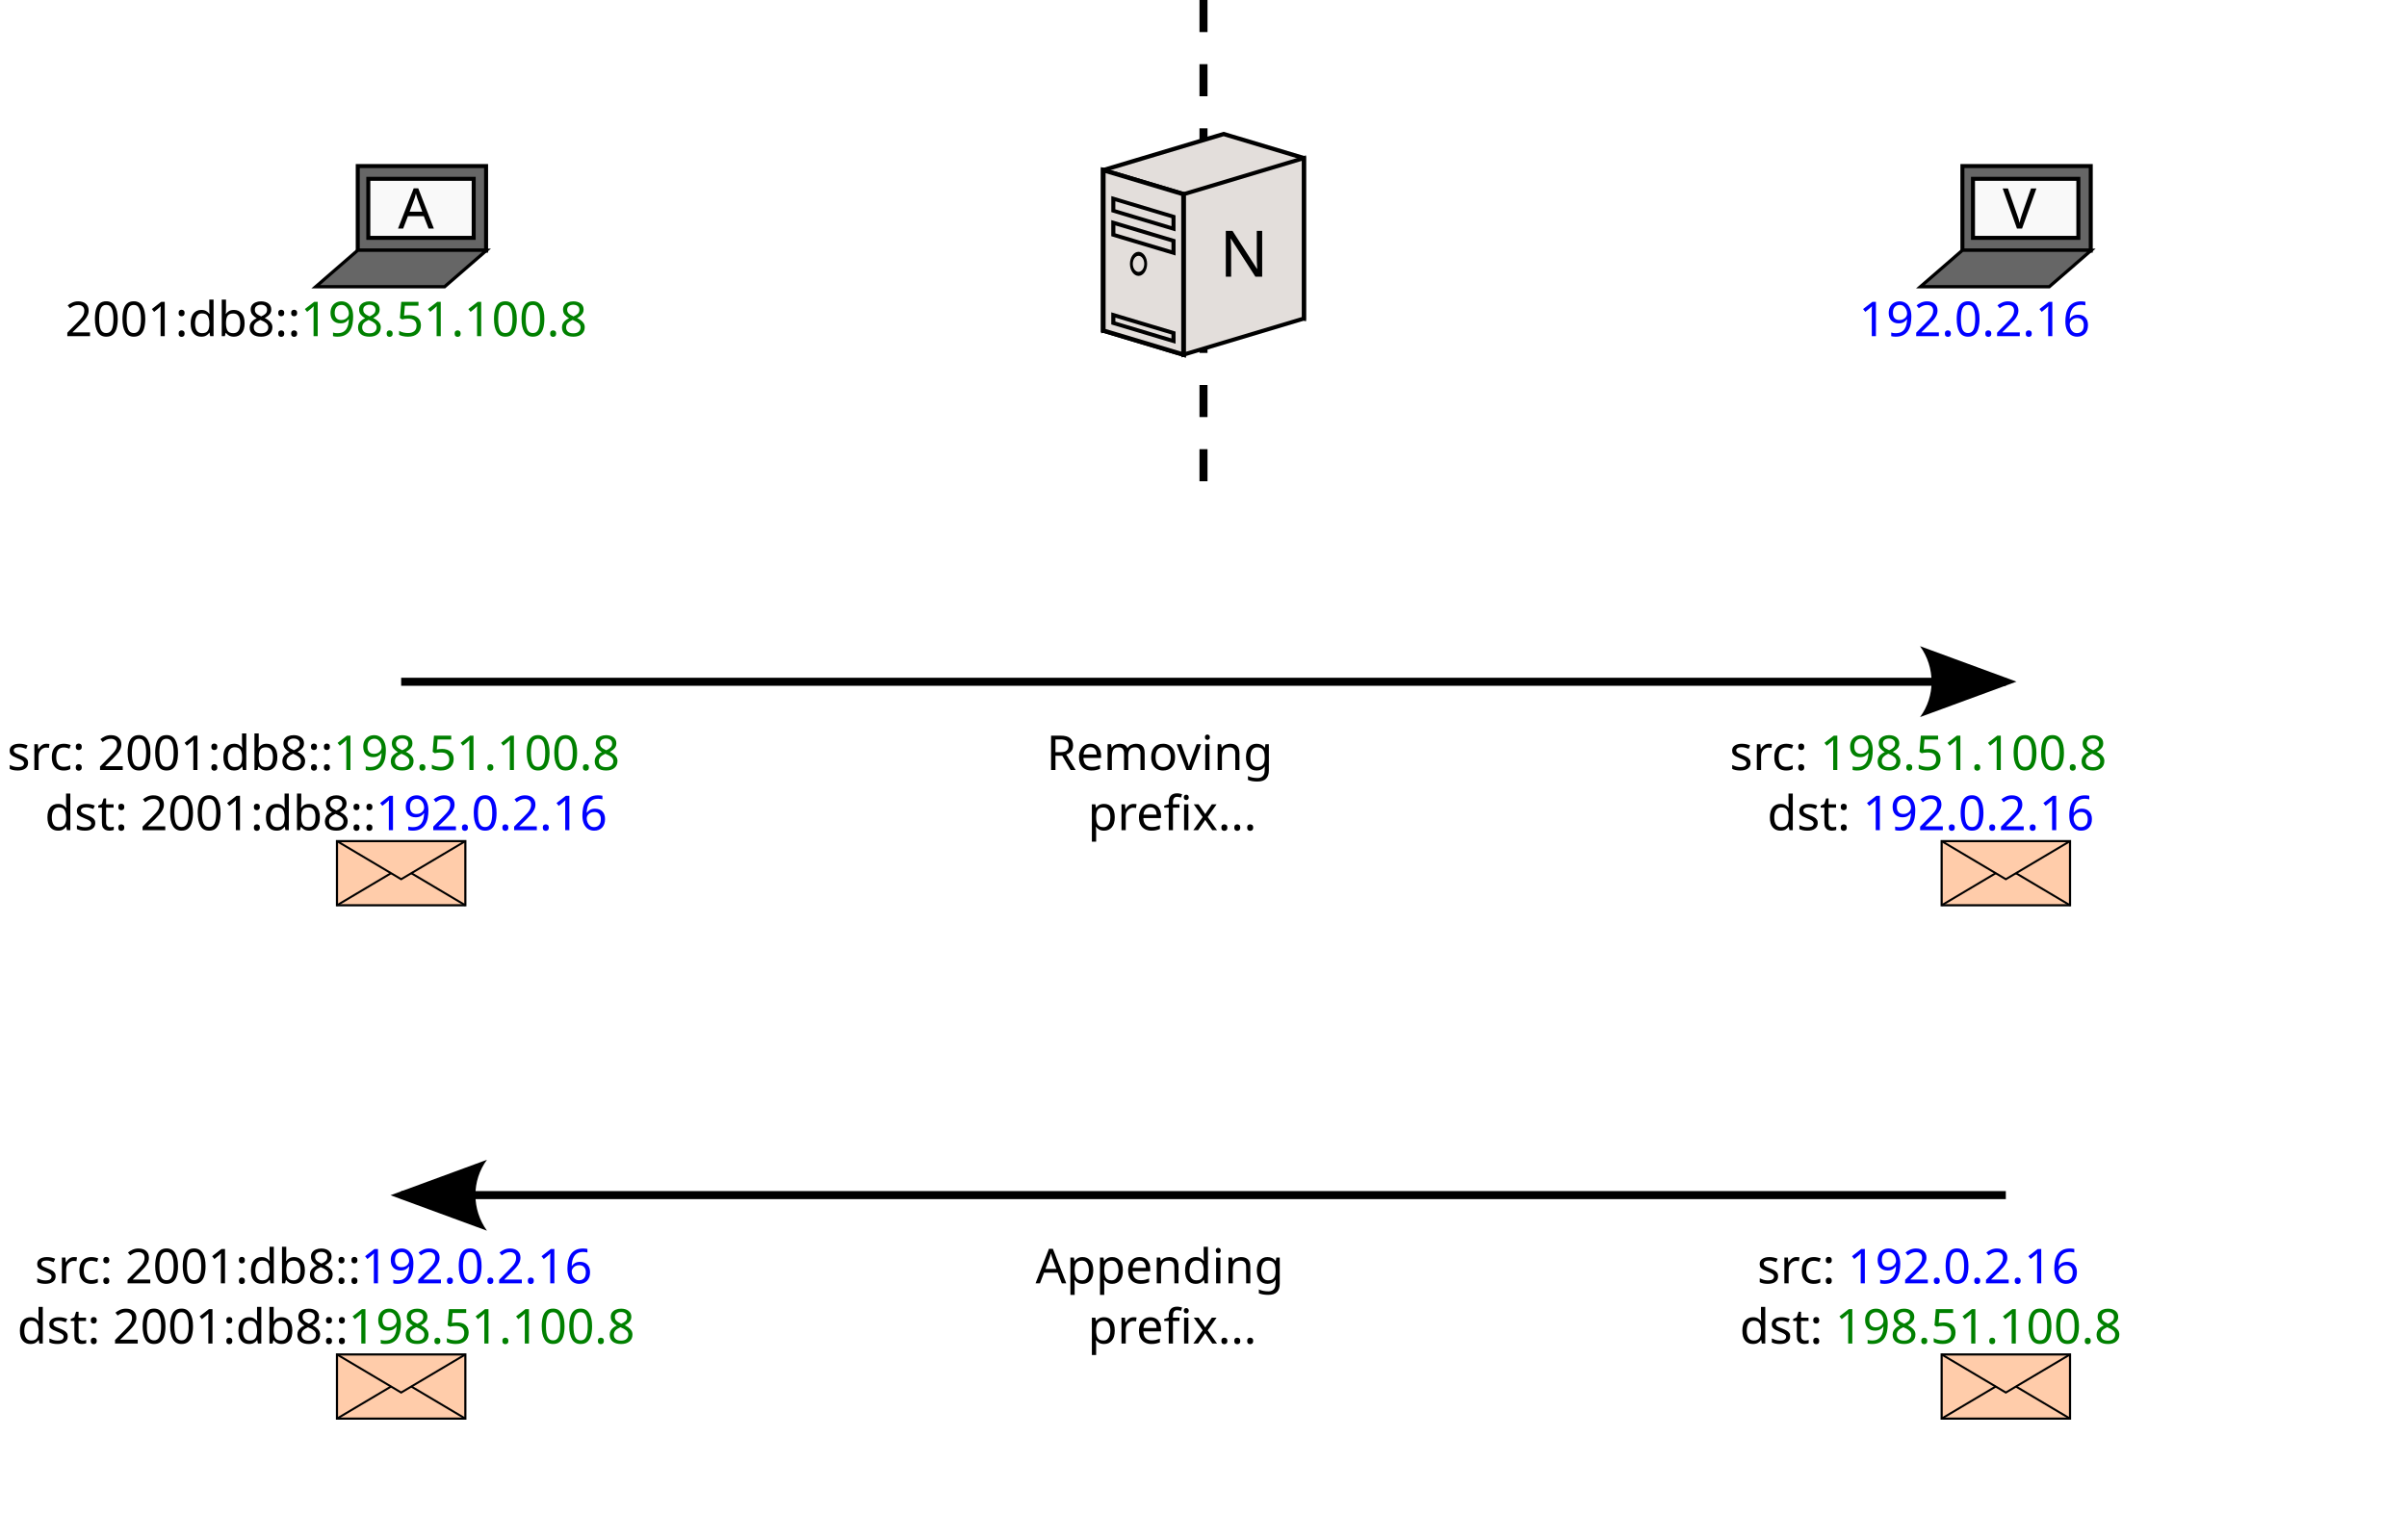
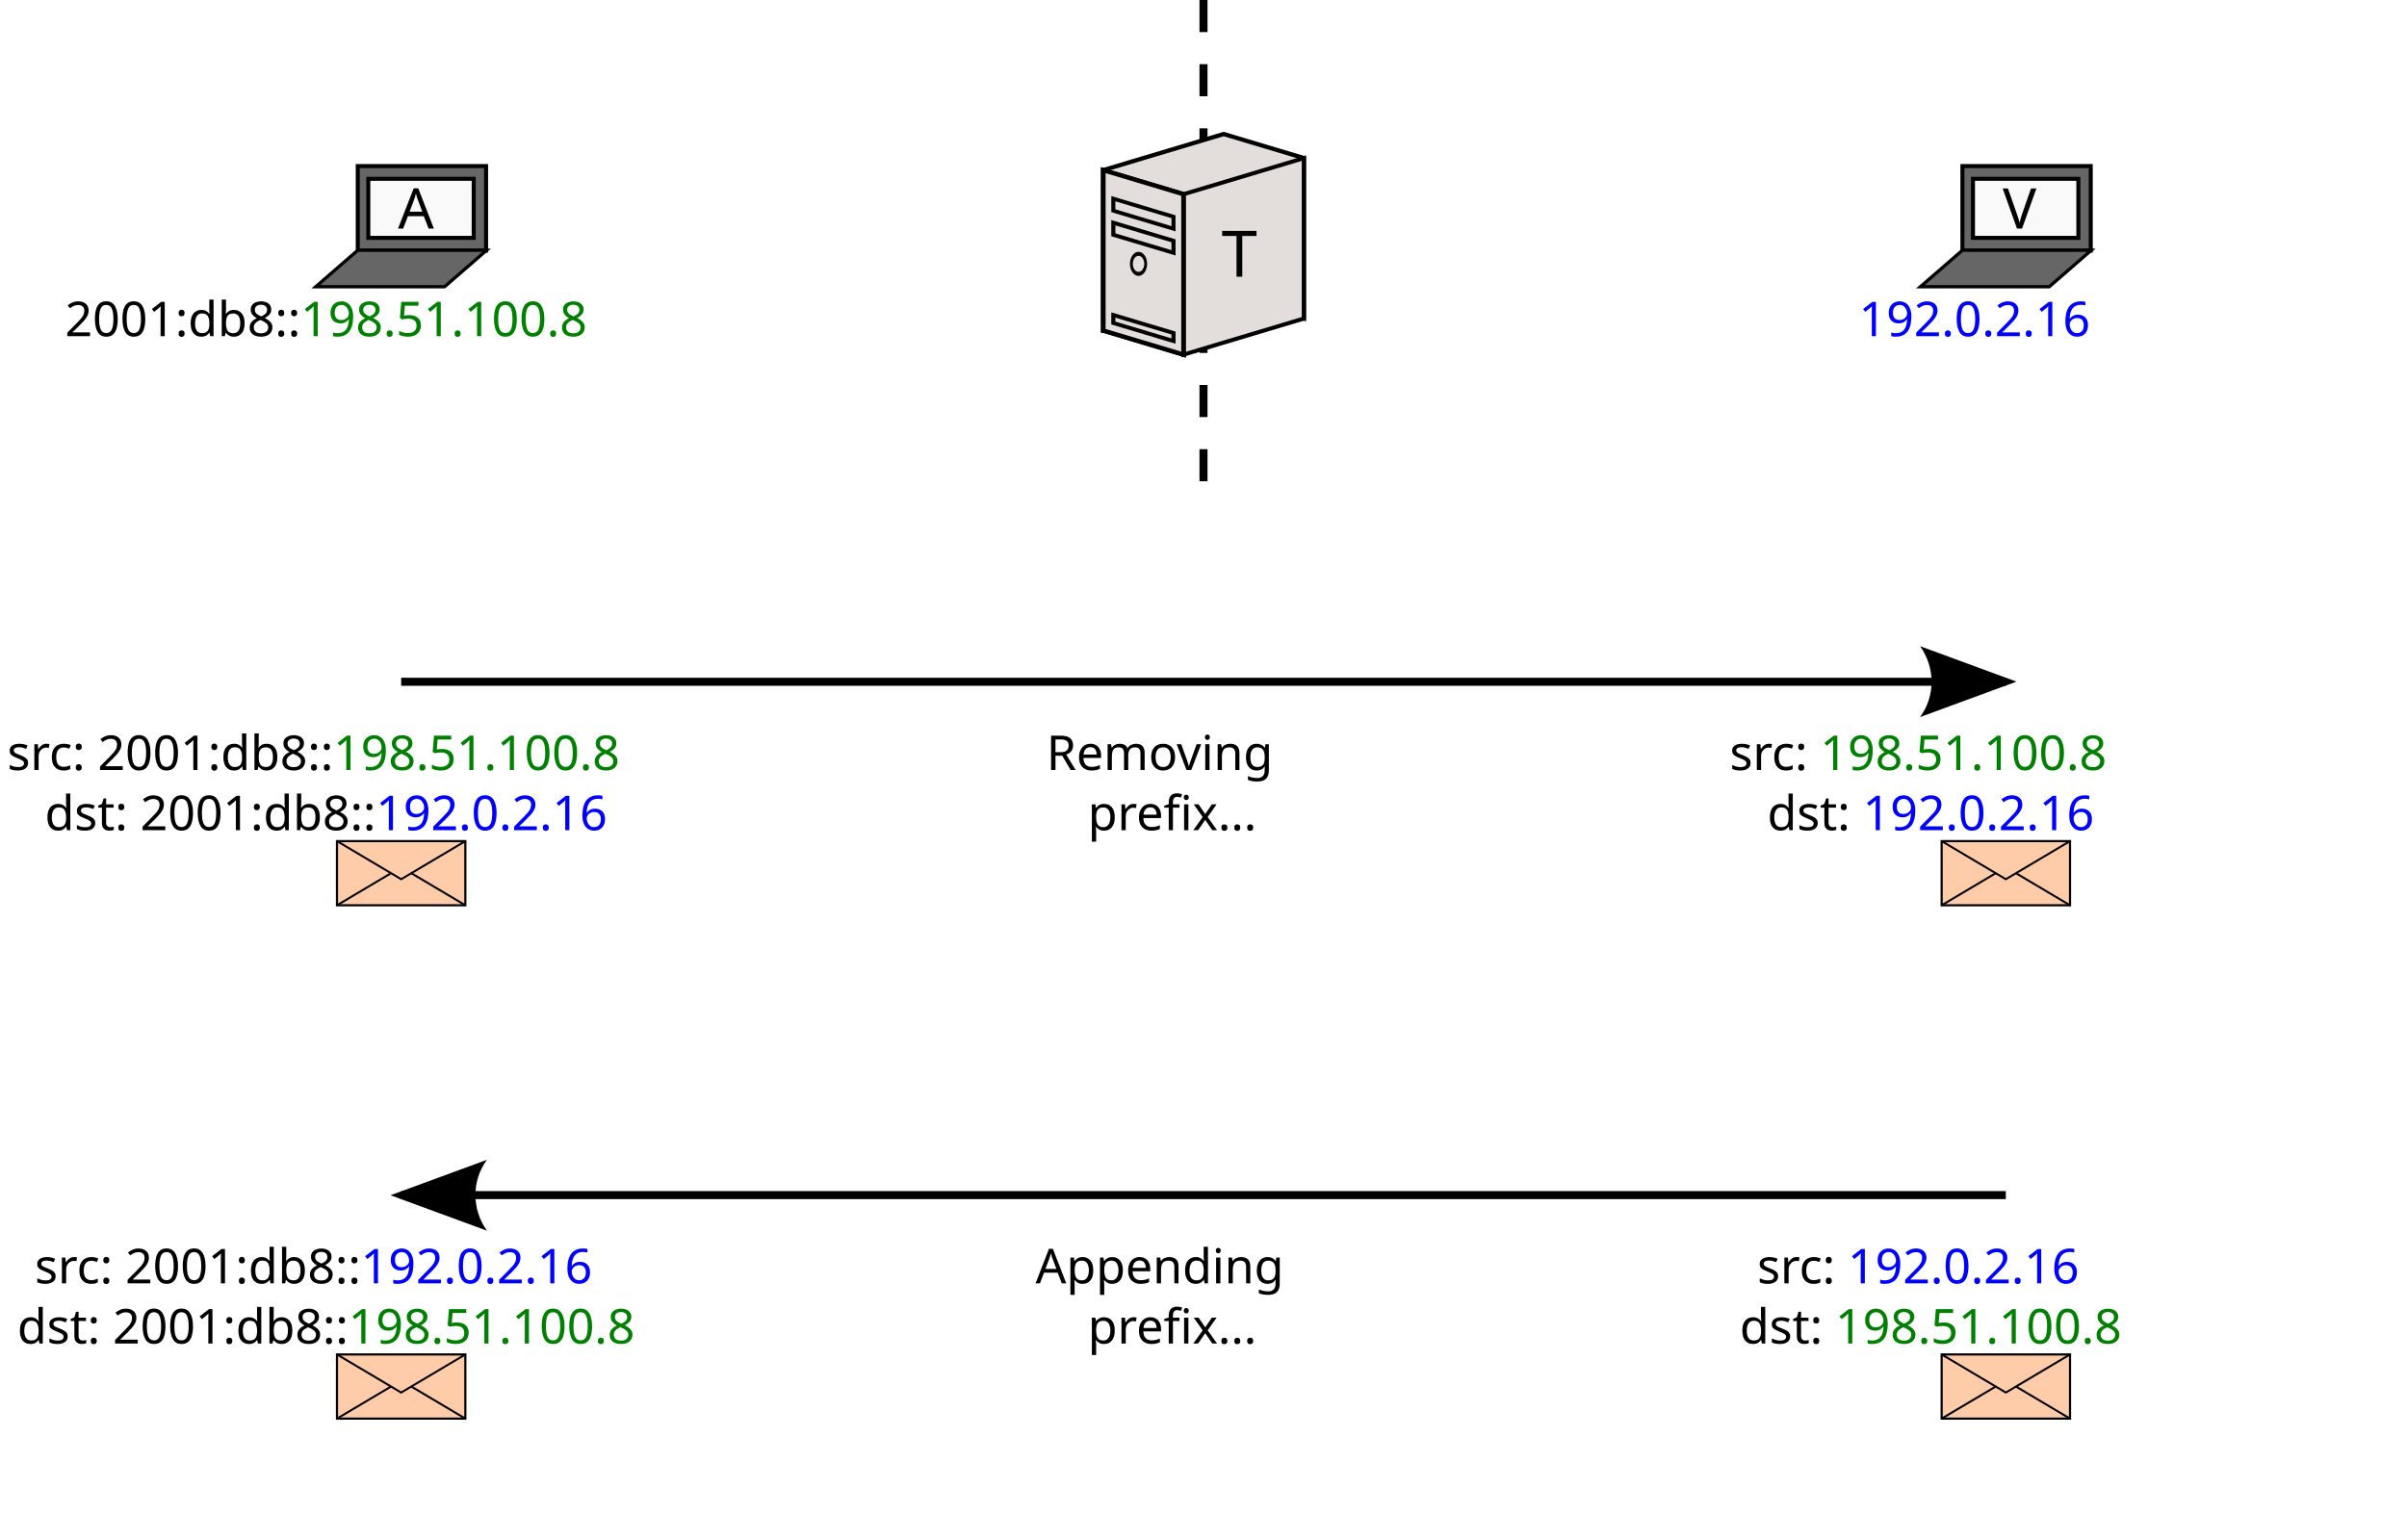
<svg xmlns="http://www.w3.org/2000/svg" xmlns:xlink="http://www.w3.org/1999/xlink" width="600" height="384" id="svg2" version="1.1">
  <defs id="defs4">
    <marker orient="auto" refY="0" refX="0" id="Arrow2Lend" style="overflow:visible">
      <path id="path4784" style="fill-rule:evenodd;stroke-width:0.625;stroke-linejoin:round" d="M 8.719,4.034 -2.207,0.016 8.719,-4.002 c -1.745,2.372 -1.735,5.617 -6e-7,8.035 z" transform="matrix(-1.1,0,0,-1.1,-1.1,0)" />
    </marker>
    <marker orient="auto" refY="0" refX="0" id="Arrow2Lstart" style="overflow:visible">
      <path id="path4781" style="fill-rule:evenodd;stroke-width:0.625;stroke-linejoin:round" d="M 8.719,4.034 -2.207,0.016 8.719,-4.002 c -1.745,2.372 -1.735,5.617 -6e-7,8.035 z" transform="matrix(1.1,0,0,1.1,1.1,0)" />
    </marker>
  </defs>
  <g id="layer1" transform="translate(0,-668.3622)" style="display:inline">
    <path style="fill:none;stroke:#000000;stroke-width:2;stroke-linecap:butt;stroke-linejoin:miter;stroke-miterlimit:4;stroke-opacity:1;stroke-dasharray:8, 8;stroke-dashoffset:0" d="M 300,-128 300,0" id="path3952" transform="translate(0,796.3622)" />
    <g transform="translate(275.0219,507.1521)" style="display:inline" id="g4244">
      <path id="rect4226" d="m 30,194.625 -30,9 0,40 30,-9 20,6 0,-40 -20,-6 z" style="fill:#e3dedb;stroke:#000000;stroke-width:1.057;stroke-miterlimit:4;stroke-opacity:1;stroke-dasharray:none;stroke-dashoffset:0;display:inline" />
      <rect transform="matrix(1,0.3,0,1,0,-796.3622)" y="1000" x="0" height="40" width="20" id="rect4208" style="fill:#ffe680;stroke:#000000;stroke-width:1.145;stroke-miterlimit:4;stroke-opacity:1;stroke-dasharray:none;stroke-dashoffset:0;display:inline" />
      <rect style="fill:#e3dedb;stroke:#000000;stroke-width:1.057;stroke-miterlimit:4;stroke-opacity:1;stroke-dasharray:none;stroke-dashoffset:0;display:inline" id="rect4210" width="30" height="40" x="20" y="1012" transform="matrix(1,-0.3,0,1,0,-796.3622)" />
      <rect style="fill:#e3dedb;stroke:#000000;stroke-width:1.145;stroke-miterlimit:4;stroke-opacity:1;stroke-dasharray:none;stroke-dashoffset:0;display:inline" id="rect4234" width="20" height="40" x="0" y="1000" transform="matrix(1,0.3,0,1,0,-796.3622)" />
      <rect transform="matrix(1,0.3,0,1,0,0)" y="210" x="2.5" height="3" width="15" id="rect4236" style="fill:none;stroke:#000000;stroke-width:1.001;stroke-miterlimit:4;stroke-opacity:1;stroke-dasharray:none;stroke-dashoffset:0;display:inline" />
      <rect style="fill:none;stroke:#000000;stroke-width:1.022;stroke-miterlimit:4;stroke-opacity:1;stroke-dasharray:none;stroke-dashoffset:0;display:inline" id="rect4238" width="15" height="3" x="2.5" y="216" transform="matrix(1,0.3,0,1,0,0)" />
      <rect transform="matrix(1,0.3,0,1,0,0)" y="239" x="2.5" height="2" width="15" id="rect4240" style="fill:none;stroke:#000000;stroke-width:1.022;stroke-miterlimit:4;stroke-opacity:1;stroke-dasharray:none;stroke-dashoffset:0;display:inline" />
      <path transform="matrix(0.7130212,0,0,1,2.008852,0)" d="m 12,227 c 0,1.381 -1.119,2.5 -2.5,2.5 -1.381,0 -2.5,-1.119 -2.5,-2.5 0,-1.381 1.119,-2.5 2.5,-2.5 1.381,0 2.5,1.119 2.5,2.5 z" id="path4242" style="fill:none;stroke:#000000;stroke-width:1;stroke-miterlimit:4;stroke-opacity:1;stroke-dasharray:none;stroke-dashoffset:0" />
    </g>
    <g id="g3848" transform="matrix(0.5,0,0,0.5,84,367.9134)">
      <path id="rect3839" d="m 0,1020.362 64,0 0,32 -64,0 z" style="fill:#ffccaa;fill-opacity:1;stroke:#000000;stroke-width:1.071;stroke-miterlimit:4;stroke-opacity:1;stroke-dashoffset:0" />
      <path transform="translate(0,540.3622)" id="path3841" d="m 0,480 32,19 32,-19" style="fill:none;stroke:#000000;stroke-width:1px;stroke-linecap:butt;stroke-linejoin:miter;stroke-opacity:1" />
      <path style="fill:none;stroke:#000000;stroke-width:1px;stroke-linecap:butt;stroke-linejoin:miter;stroke-opacity:1" d="m 0,1052.362 26.994,-16.027 m 10.027,0.01 L 64,1052.362" id="path3843" />
    </g>
    <text xml:space="preserve" style="font-size:12px;font-style:normal;font-weight:normal;text-align:center;line-height:125%;letter-spacing:0px;word-spacing:0px;text-anchor:middle;fill:#000000;fill-opacity:1;stroke:none;font-family:Sans" x="500" y="988.362" id="text4173">
      <tspan id="tspan4175" x="500" y="988.362">src: <tspan style="fill:#0000ff" id="tspan3053">192.0.2.16</tspan>
      </tspan>
      <tspan x="500" y="1003.362" id="tspan4177">dst: <tspan style="fill:#008000" id="tspan3059">198.51.100.8</tspan>
      </tspan>
    </text>
    <text xml:space="preserve" style="font-size:12px;font-style:normal;font-weight:normal;text-align:center;line-height:125%;letter-spacing:0px;word-spacing:0px;text-anchor:middle;fill:#000000;fill-opacity:1;stroke:none;font-family:Sans" x="300" y="988.362" id="text4197">
      <tspan x="300" y="988.362" id="tspan3120">Appending</tspan>
      <tspan x="300" y="1003.362" id="tspan3122">prefix...</tspan>
    </text>
    <use x="0" y="0" xlink:href="#g3848" id="use4203" transform="translate(400,1.7999998e-6)" width="512" height="512" />
    <text id="text4205" y="988.362" x="100" style="font-size:12px;font-style:normal;font-weight:normal;text-align:center;line-height:125%;letter-spacing:0px;word-spacing:0px;text-anchor:middle;fill:#000000;fill-opacity:1;stroke:none;font-family:Sans" xml:space="preserve">
      <tspan y="988.362" x="100" id="tspan4207">src: 2001:db8::<tspan style="fill:#0000ff" id="tspan3055">192.0.2.16</tspan>
      </tspan>
      <tspan id="tspan4209" y="1003.362" x="100">dst: 2001:db8::<tspan style="fill:#008000" id="tspan3057">198.51.100.8</tspan>
      </tspan>
    </text>
    <text id="text4219" y="860.362" x="500" style="font-size:12px;font-style:normal;font-weight:normal;text-align:center;line-height:125%;letter-spacing:0px;word-spacing:0px;text-anchor:middle;fill:#000000;fill-opacity:1;stroke:none;font-family:Sans" xml:space="preserve">
      <tspan y="860.362" x="500" id="tspan4221">src: <tspan style="fill:#008000" id="tspan3047">198.51.100.8</tspan>
      </tspan>
      <tspan id="tspan4223" y="875.362" x="500">dst: <tspan style="fill:#0000ff" id="tspan3051">192.0.2.16</tspan>
      </tspan>
    </text>
    <text id="text4225" y="860.362" x="300" style="font-size:12px;font-style:normal;font-weight:normal;text-align:center;line-height:125%;letter-spacing:0px;word-spacing:0px;text-anchor:middle;fill:#000000;fill-opacity:1;stroke:none;font-family:Sans" xml:space="preserve">
      <tspan id="tspan4229" y="860.362" x="300">Removing</tspan>
      <tspan y="875.362" x="300" id="tspan3130">prefix...</tspan>
    </text>
    <use height="512" width="512" transform="translate(400,128)" id="use4231" xlink:href="#g3848" y="0" x="0" />
    <text xml:space="preserve" style="font-size:12px;font-style:normal;font-weight:normal;text-align:center;line-height:125%;letter-spacing:0px;word-spacing:0px;text-anchor:middle;fill:#000000;fill-opacity:1;stroke:none;font-family:Sans" x="100" y="860.362" id="text4233">
      <tspan x="100" y="860.362" id="tspan4237">src: 2001:db8::<tspan style="fill:#008000" id="tspan3045">198.51.100.8</tspan>
      </tspan>
      <tspan x="100" y="875.362" id="tspan4241">dst: 2001:db8::<tspan style="fill:#0000ff" id="tspan3049">192.0.2.16</tspan>
      </tspan>
    </text>
    <path style="fill:none;stroke:#000000;stroke-width:2;stroke-linecap:butt;stroke-linejoin:miter;stroke-miterlimit:4;stroke-opacity:1;stroke-dasharray:none;marker-end:url(#Arrow2Lend)" d="m 100,838.362 400,0" id="path4243" />
    <path id="path4429" d="m 100,966.362 400,0" style="fill:none;stroke:#000000;stroke-width:2;stroke-linecap:butt;stroke-linejoin:miter;stroke-miterlimit:4;stroke-opacity:1;stroke-dasharray:none;marker-start:url(#Arrow2Lstart);marker-end:none" />
    <use x="0" y="0" xlink:href="#g3848" id="use4805" width="512" height="512" transform="translate(0,128)" />
    <text xml:space="preserve" style="font-size:12px;font-style:normal;font-weight:normal;text-align:center;line-height:125%;letter-spacing:0px;word-spacing:0px;text-anchor:middle;fill:#0000ff;fill-opacity:1;stroke:none;display:inline;font-family:Sans" x="500" y="752.192" id="text3117">
      <tspan id="tspan3119" x="500" y="752.192">192.0.2.16</tspan>
    </text>
    <text xml:space="preserve" style="font-size:12px;font-style:normal;font-weight:normal;text-align:center;line-height:125%;letter-spacing:0px;word-spacing:0px;text-anchor:middle;fill:#000000;fill-opacity:1;stroke:none;display:inline;font-family:Sans" x="100" y="752.192" id="text3125">
      <tspan id="tspan3127" x="100" y="752.192">2001:db8::<tspan style="fill:#008000" id="tspan3061">198.51.100.8</tspan>
      </tspan>
    </text>
    <g id="g3141" style="display:inline" transform="matrix(0.7270794,0,0,0.7270794,69.18133,-81.19368)">
      <rect style="fill:#666666;stroke:#000000;stroke-width:1.375;stroke-miterlimit:4;stroke-dasharray:none" id="rect3143" width="44" height="29" x="27.5" y="163.5" transform="translate(0,924.3622)" />
      <rect style="fill:#666666;stroke:#000000;stroke-width:1.699;stroke-miterlimit:4;stroke-dasharray:none" id="rect3145" width="44.176" height="19.089" x="1313.716" y="1703.361" transform="matrix(1,0,-0.7551013,0.6556081,0,0)" />
      <rect transform="translate(0,924.3622)" style="fill:#f9f9f9;stroke:#000000;stroke-width:1.375;stroke-miterlimit:4;stroke-dasharray:none" id="rect3147" width="36.125" height="20.25" x="31.125" y="167.875" />
    </g>
    <text xml:space="preserve" style="font-size:14px;font-style:normal;font-weight:normal;line-height:125%;letter-spacing:0px;word-spacing:0px;fill:#000000;fill-opacity:1;stroke:none;display:inline;font-family:Sans" x="99.215" y="725.362" id="text3042">
      <tspan id="tspan3044" x="99.215" y="725.362">A</tspan>
    </text>
    <use x="0" y="0" xlink:href="#g3141" id="use3139" width="512" height="384" transform="translate(400,0)" />
    <text id="text3141" y="725.362" x="499.215" style="font-size:14px;font-style:normal;font-weight:normal;line-height:125%;letter-spacing:0px;word-spacing:0px;fill:#000000;fill-opacity:1;stroke:none;display:inline;font-family:Sans" xml:space="preserve">
      <tspan y="725.362" x="499.215" id="tspan3143">V</tspan>
    </text>
-     <text xml:space="preserve" style="font-size:16px;font-style:normal;font-weight:normal;line-height:125%;letter-spacing:0px;word-spacing:0px;fill:#000000;fill-opacity:1;stroke:none;display:inline;font-family:Sans" x="304.016" y="737.362" id="text3145">
-       <tspan id="tspan3147" x="304.016" y="737.362">N</tspan>
+     <text xml:space="preserve" style="font-size:16px;font-style:normal;font-weight:normal;line-height:125%;letter-spacing:0px;word-spacing:0px;fill:#000000;fill-opacity:1;stroke:none;display:inline;font-family:Sans" x="304.497" y="737.362" id="text3145">
+       <tspan id="tspan3147" x="304.497" y="737.362">T</tspan>
    </text>
  </g>
</svg>
